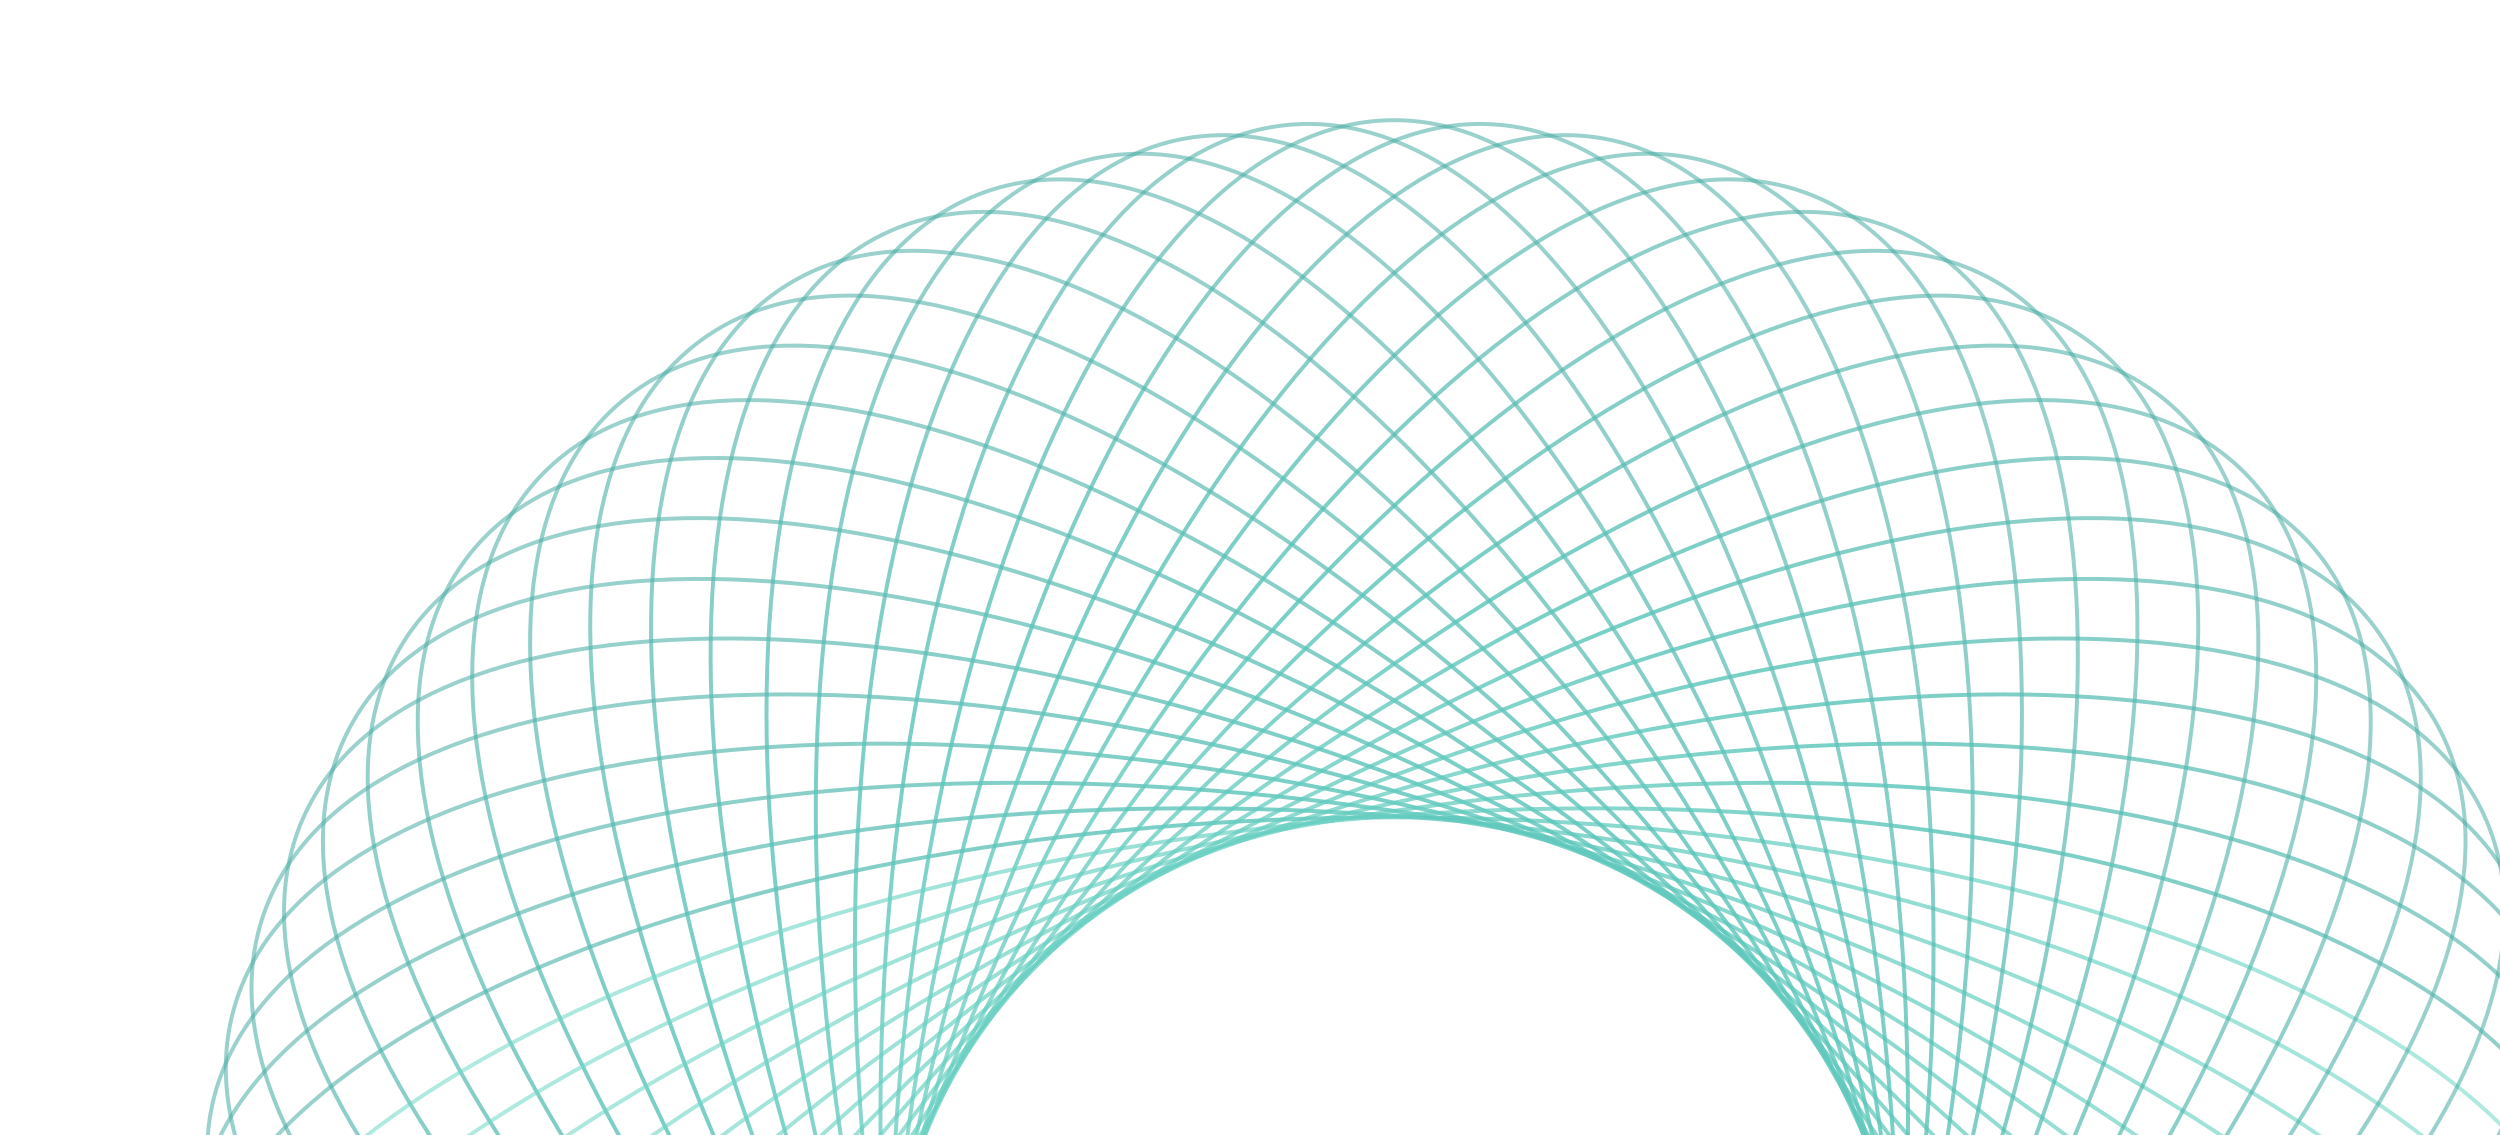
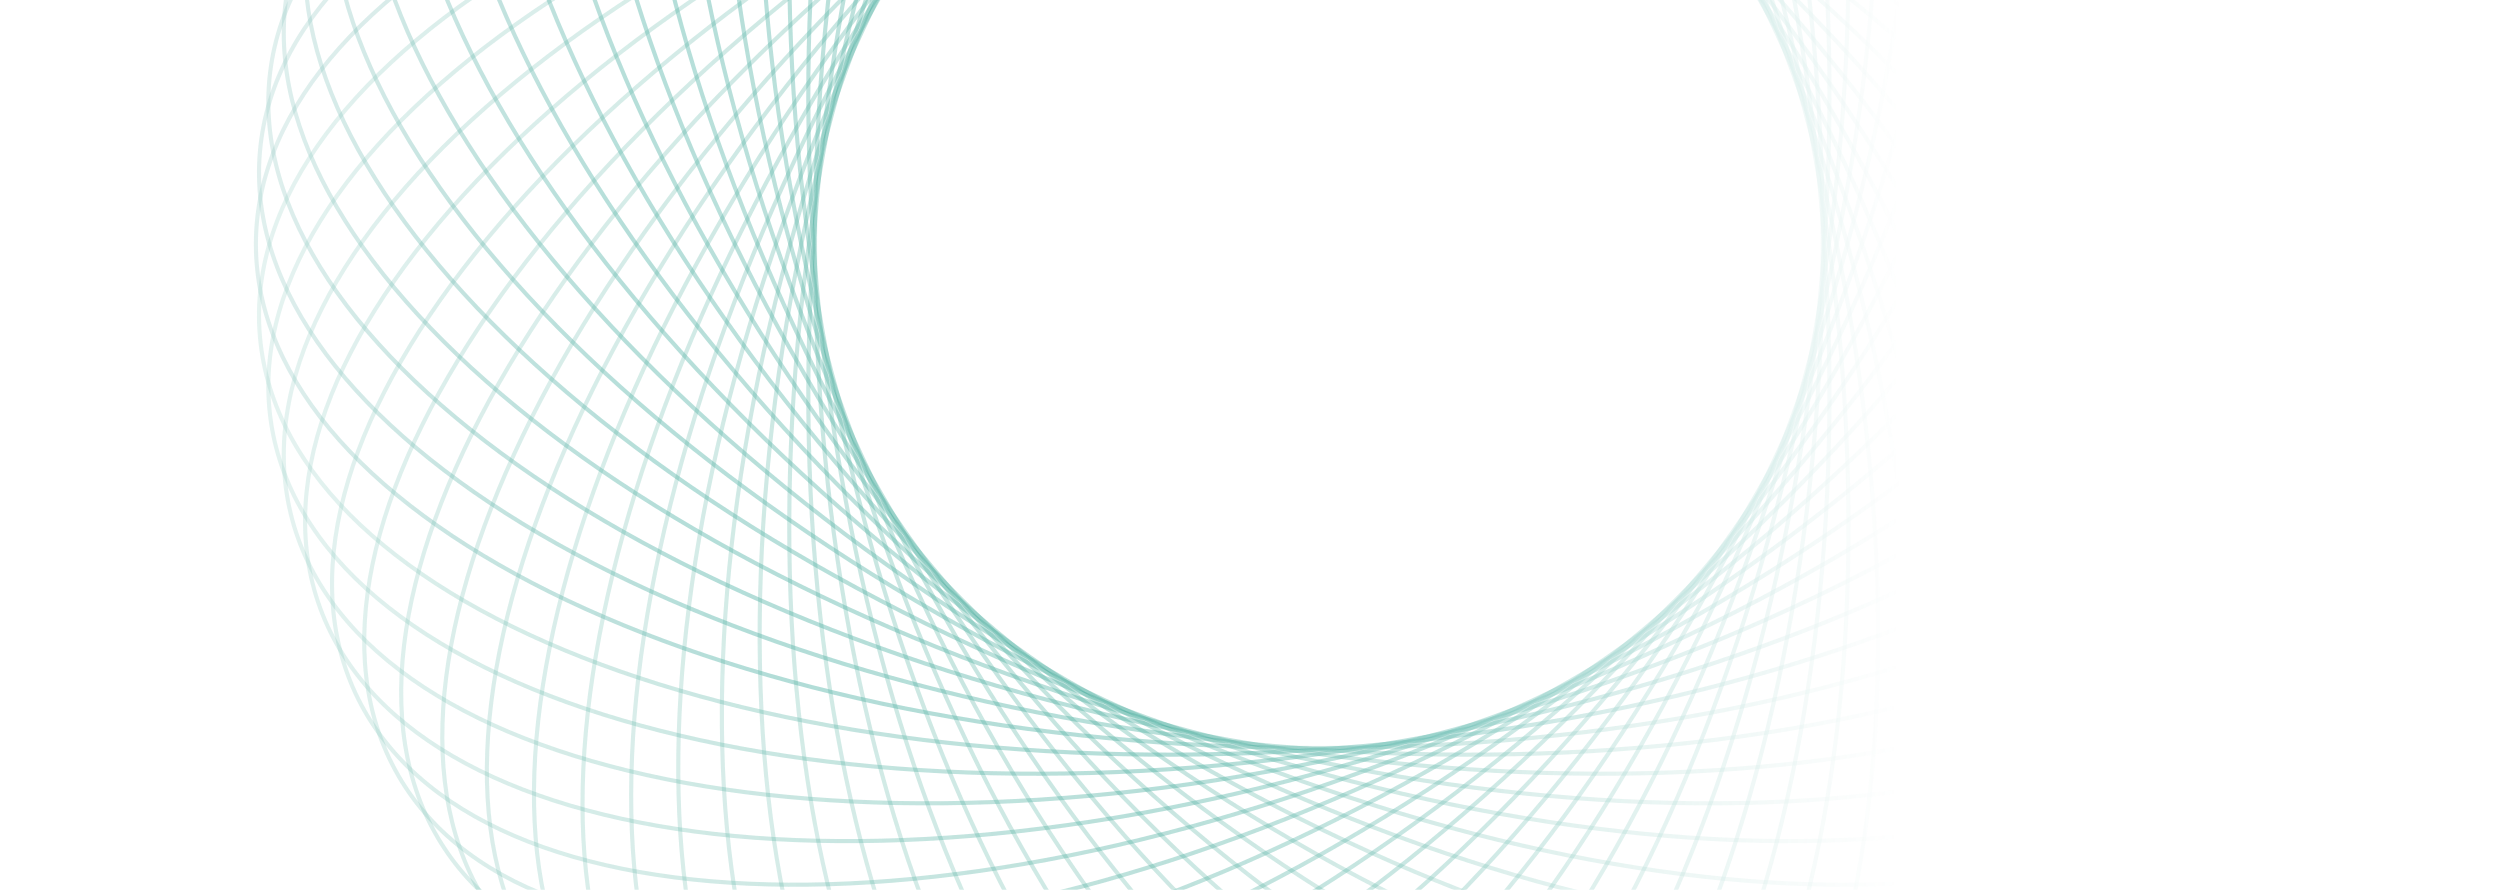
- <svg xmlns="http://www.w3.org/2000/svg" viewBox="0 0 1040 472" fill="none" preserveAspectRatio="xMidYMid meet" shape-rendering="geometricPrecision">
+ <svg xmlns="http://www.w3.org/2000/svg" viewBox="0 0 635 226" fill="none" preserveAspectRatio="xMaxYMid meet" shape-rendering="geometricPrecision">
  <defs>
-     <linearGradient id="mesh-color" x1="80" y1="60" x2="1030" y2="470" gradientUnits="userSpaceOnUse">
-       <stop stop-color="#3d9c96" stop-opacity=".38" />
-       <stop offset=".48" stop-color="#5bc5ba" stop-opacity=".82" />
-       <stop offset="1" stop-color="#70d8c7" stop-opacity=".56" />
+     <linearGradient id="mesh-color" x1="65" y1="0" x2="480" y2="210" gradientUnits="userSpaceOnUse">
+       <stop stop-color="#3c9a90" stop-opacity=".24" />
+       <stop offset=".42" stop-color="#43ac9f" stop-opacity=".46" />
+       <stop offset="1" stop-color="#42a895" stop-opacity=".24" />
    </linearGradient>
+     <linearGradient id="mesh-fade" x1="0" y1="0" x2="635" y2="0" gradientUnits="userSpaceOnUse">
+       <stop stop-color="white" stop-opacity=".25" />
+       <stop offset=".18" stop-color="white" stop-opacity=".8" />
+       <stop offset=".46" stop-color="white" />
+       <stop offset=".58" stop-color="white" stop-opacity=".75" />
+       <stop offset=".76" stop-color="white" stop-opacity="0" />
+     </linearGradient>
+     <mask id="mesh-mask" maskUnits="userSpaceOnUse" x="0" y="0" width="635" height="226">
+       <rect width="635" height="226" fill="url(#mesh-fade)" />
+     </mask>
  </defs>
-   <g stroke="url(#mesh-color)" stroke-width="1.65">
-     <ellipse cx="580" cy="550" rx="500" ry="210" transform="rotate(0 580 550)" />
-     <ellipse cx="580" cy="550" rx="500" ry="210" transform="rotate(5 580 550)" />
-     <ellipse cx="580" cy="550" rx="500" ry="210" transform="rotate(10 580 550)" />
-     <ellipse cx="580" cy="550" rx="500" ry="210" transform="rotate(15 580 550)" />
-     <ellipse cx="580" cy="550" rx="500" ry="210" transform="rotate(20 580 550)" />
-     <ellipse cx="580" cy="550" rx="500" ry="210" transform="rotate(25 580 550)" />
-     <ellipse cx="580" cy="550" rx="500" ry="210" transform="rotate(30 580 550)" />
-     <ellipse cx="580" cy="550" rx="500" ry="210" transform="rotate(35 580 550)" />
-     <ellipse cx="580" cy="550" rx="500" ry="210" transform="rotate(40 580 550)" />
-     <ellipse cx="580" cy="550" rx="500" ry="210" transform="rotate(45 580 550)" />
-     <ellipse cx="580" cy="550" rx="500" ry="210" transform="rotate(50 580 550)" />
-     <ellipse cx="580" cy="550" rx="500" ry="210" transform="rotate(55 580 550)" />
-     <ellipse cx="580" cy="550" rx="500" ry="210" transform="rotate(60 580 550)" />
-     <ellipse cx="580" cy="550" rx="500" ry="210" transform="rotate(65 580 550)" />
-     <ellipse cx="580" cy="550" rx="500" ry="210" transform="rotate(70 580 550)" />
-     <ellipse cx="580" cy="550" rx="500" ry="210" transform="rotate(75 580 550)" />
-     <ellipse cx="580" cy="550" rx="500" ry="210" transform="rotate(80 580 550)" />
-     <ellipse cx="580" cy="550" rx="500" ry="210" transform="rotate(85 580 550)" />
-     <ellipse cx="580" cy="550" rx="500" ry="210" transform="rotate(90 580 550)" />
-     <ellipse cx="580" cy="550" rx="500" ry="210" transform="rotate(95 580 550)" />
-     <ellipse cx="580" cy="550" rx="500" ry="210" transform="rotate(100 580 550)" />
-     <ellipse cx="580" cy="550" rx="500" ry="210" transform="rotate(105 580 550)" />
-     <ellipse cx="580" cy="550" rx="500" ry="210" transform="rotate(110 580 550)" />
-     <ellipse cx="580" cy="550" rx="500" ry="210" transform="rotate(115 580 550)" />
-     <ellipse cx="580" cy="550" rx="500" ry="210" transform="rotate(120 580 550)" />
-     <ellipse cx="580" cy="550" rx="500" ry="210" transform="rotate(125 580 550)" />
-     <ellipse cx="580" cy="550" rx="500" ry="210" transform="rotate(130 580 550)" />
-     <ellipse cx="580" cy="550" rx="500" ry="210" transform="rotate(135 580 550)" />
-     <ellipse cx="580" cy="550" rx="500" ry="210" transform="rotate(140 580 550)" />
-     <ellipse cx="580" cy="550" rx="500" ry="210" transform="rotate(145 580 550)" />
-     <ellipse cx="580" cy="550" rx="500" ry="210" transform="rotate(150 580 550)" />
-     <ellipse cx="580" cy="550" rx="500" ry="210" transform="rotate(155 580 550)" />
-     <ellipse cx="580" cy="550" rx="500" ry="210" transform="rotate(160 580 550)" />
-     <ellipse cx="580" cy="550" rx="500" ry="210" transform="rotate(165 580 550)" />
-     <ellipse cx="580" cy="550" rx="500" ry="210" transform="rotate(170 580 550)" />
-     <ellipse cx="580" cy="550" rx="500" ry="210" transform="rotate(175 580 550)" />
+   <g stroke="url(#mesh-color)" stroke-width="1.05" mask="url(#mesh-mask)">
+     <ellipse cx="335" cy="62" rx="270" ry="128" transform="rotate(0 335 62)" />
+     <ellipse cx="335" cy="62" rx="270" ry="128" transform="rotate(5 335 62)" />
+     <ellipse cx="335" cy="62" rx="270" ry="128" transform="rotate(10 335 62)" />
+     <ellipse cx="335" cy="62" rx="270" ry="128" transform="rotate(15 335 62)" />
+     <ellipse cx="335" cy="62" rx="270" ry="128" transform="rotate(20 335 62)" />
+     <ellipse cx="335" cy="62" rx="270" ry="128" transform="rotate(25 335 62)" />
+     <ellipse cx="335" cy="62" rx="270" ry="128" transform="rotate(30 335 62)" />
+     <ellipse cx="335" cy="62" rx="270" ry="128" transform="rotate(35 335 62)" />
+     <ellipse cx="335" cy="62" rx="270" ry="128" transform="rotate(40 335 62)" />
+     <ellipse cx="335" cy="62" rx="270" ry="128" transform="rotate(45 335 62)" />
+     <ellipse cx="335" cy="62" rx="270" ry="128" transform="rotate(50 335 62)" />
+     <ellipse cx="335" cy="62" rx="270" ry="128" transform="rotate(55 335 62)" />
+     <ellipse cx="335" cy="62" rx="270" ry="128" transform="rotate(60 335 62)" />
+     <ellipse cx="335" cy="62" rx="270" ry="128" transform="rotate(65 335 62)" />
+     <ellipse cx="335" cy="62" rx="270" ry="128" transform="rotate(70 335 62)" />
+     <ellipse cx="335" cy="62" rx="270" ry="128" transform="rotate(75 335 62)" />
+     <ellipse cx="335" cy="62" rx="270" ry="128" transform="rotate(80 335 62)" />
+     <ellipse cx="335" cy="62" rx="270" ry="128" transform="rotate(85 335 62)" />
+     <ellipse cx="335" cy="62" rx="270" ry="128" transform="rotate(90 335 62)" />
+     <ellipse cx="335" cy="62" rx="270" ry="128" transform="rotate(95 335 62)" />
+     <ellipse cx="335" cy="62" rx="270" ry="128" transform="rotate(100 335 62)" />
+     <ellipse cx="335" cy="62" rx="270" ry="128" transform="rotate(105 335 62)" />
+     <ellipse cx="335" cy="62" rx="270" ry="128" transform="rotate(110 335 62)" />
+     <ellipse cx="335" cy="62" rx="270" ry="128" transform="rotate(115 335 62)" />
+     <ellipse cx="335" cy="62" rx="270" ry="128" transform="rotate(120 335 62)" />
+     <ellipse cx="335" cy="62" rx="270" ry="128" transform="rotate(125 335 62)" />
+     <ellipse cx="335" cy="62" rx="270" ry="128" transform="rotate(130 335 62)" />
+     <ellipse cx="335" cy="62" rx="270" ry="128" transform="rotate(135 335 62)" />
+     <ellipse cx="335" cy="62" rx="270" ry="128" transform="rotate(140 335 62)" />
+     <ellipse cx="335" cy="62" rx="270" ry="128" transform="rotate(145 335 62)" />
+     <ellipse cx="335" cy="62" rx="270" ry="128" transform="rotate(150 335 62)" />
+     <ellipse cx="335" cy="62" rx="270" ry="128" transform="rotate(155 335 62)" />
+     <ellipse cx="335" cy="62" rx="270" ry="128" transform="rotate(160 335 62)" />
+     <ellipse cx="335" cy="62" rx="270" ry="128" transform="rotate(165 335 62)" />
+     <ellipse cx="335" cy="62" rx="270" ry="128" transform="rotate(170 335 62)" />
+     <ellipse cx="335" cy="62" rx="270" ry="128" transform="rotate(175 335 62)" />
  </g>
</svg>
